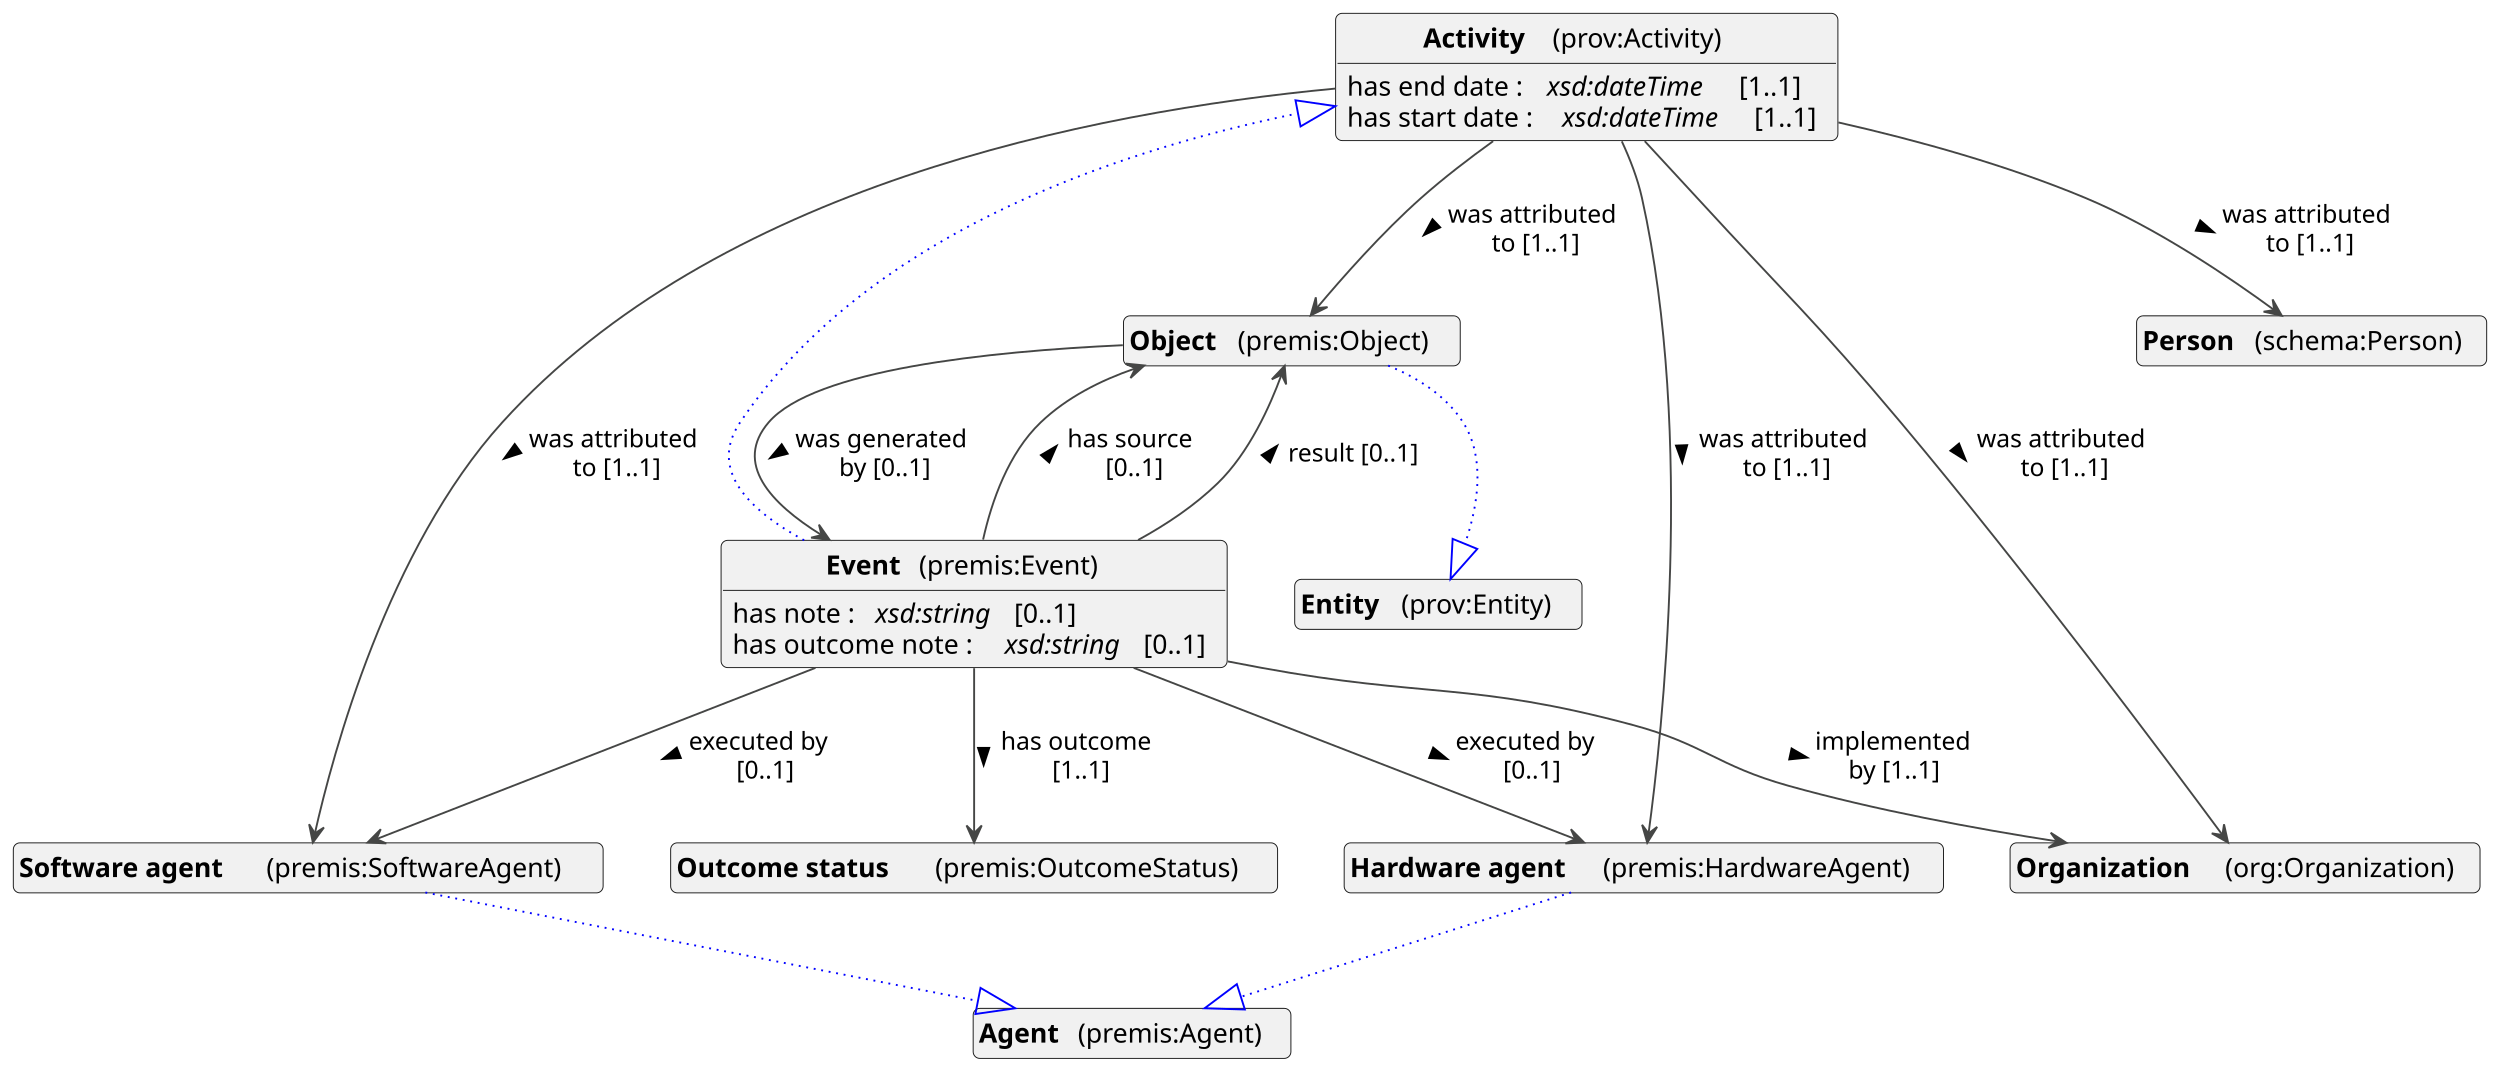
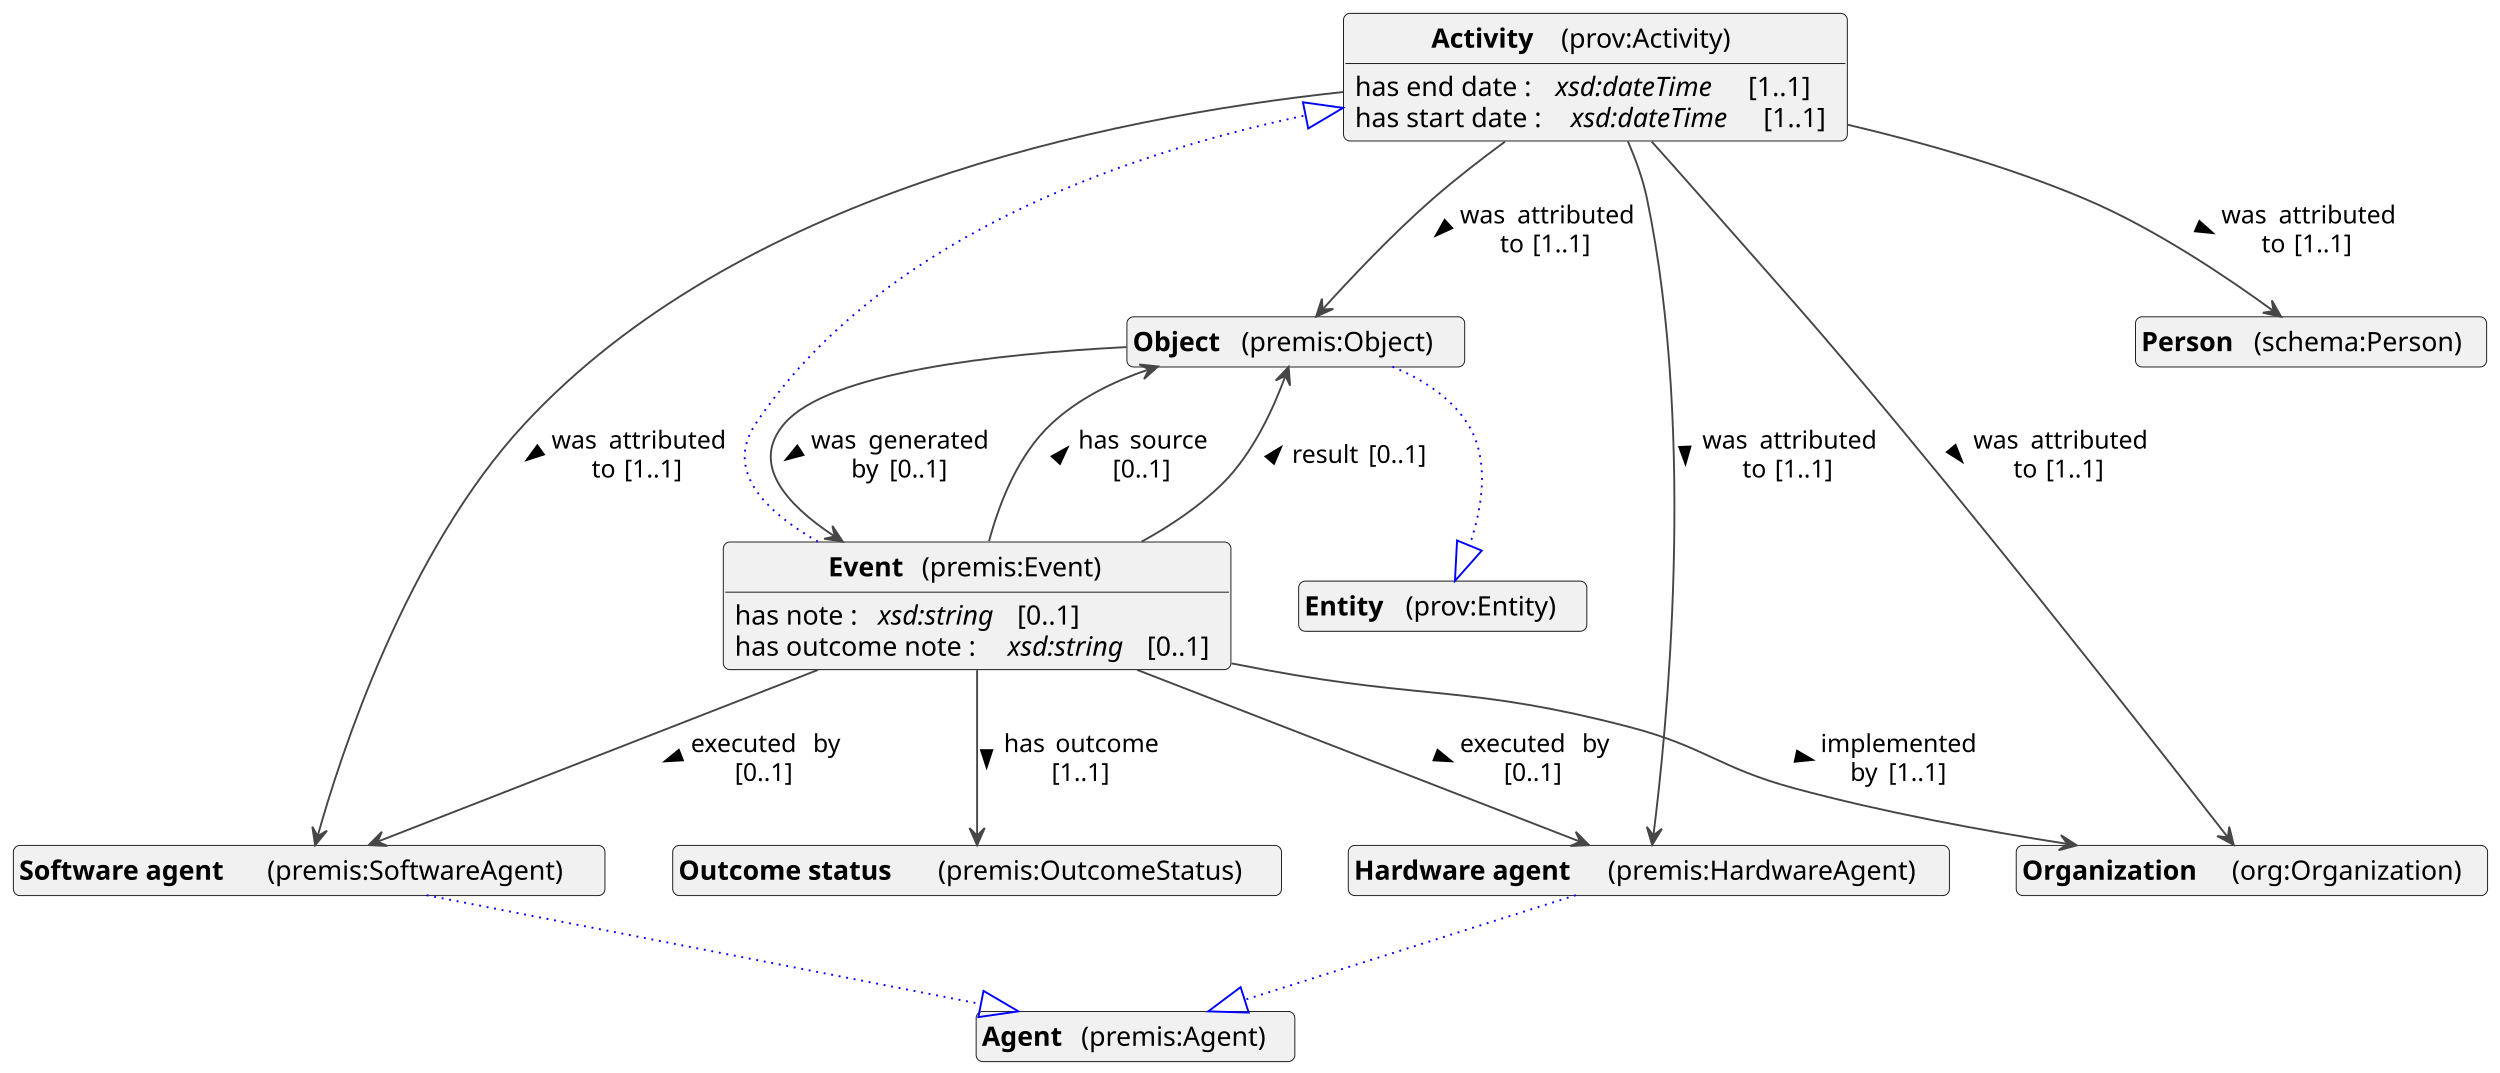
- <svg xmlns="http://www.w3.org/2000/svg" xmlns:xlink="http://www.w3.org/1999/xlink" contentStyleType="text/css" height="562px" preserveAspectRatio="none" style="width:1314px;height:562px;background:#FFFFFF;" version="1.1" viewBox="0 0 1314 562" width="1314px" zoomAndPan="magnify">
+ <svg xmlns="http://www.w3.org/2000/svg" xmlns:xlink="http://www.w3.org/1999/xlink" contentStyleType="text/css" height="562px" preserveAspectRatio="none" style="width:1310px;height:562px;background:#FFFFFF;" version="1.1" viewBox="0 0 1310 562" width="1310px" zoomAndPan="magnify">
  <defs />
  <g>
    <a href="#prov%3AActivity" target="_top" title="#prov%3AActivity" xlink:actuate="onRequest" xlink:href="#prov%3AActivity" xlink:show="new" xlink:title="#prov%3AActivity" xlink:type="simple">
      <g id="elem_prov_Activity">
-         <rect codeLine="15" fill="#F1F1F1" height="66.891" id="prov_Activity" rx="3.5" ry="3.5" style="stroke:#181818;stroke-width:0.5;" width="264" x="702" y="7" />
-         <text fill="#000000" font-family="sans-serif" font-size="14" font-weight="bold" lengthAdjust="spacing" textLength="64" x="748" y="24.995">Activity</text>
-         <text fill="#000000" font-family="sans-serif" font-size="14" lengthAdjust="spacing" textLength="104" x="816" y="24.995">(prov:Activity)</text>
-         <line style="stroke:#181818;stroke-width:0.5;" x1="703" x2="965" y1="33.297" y2="33.297" />
-         <text fill="#000000" font-family="sans-serif" font-size="14" lengthAdjust="spacing" textLength="101" x="708" y="50.292">has end date :</text>
-         <text fill="#000000" font-family="sans-serif" font-size="14" font-style="italic" lengthAdjust="spacing" textLength="97" x="813" y="50.292">xsd:dateTime</text>
-         <text fill="#000000" font-family="sans-serif" font-size="14" lengthAdjust="spacing" textLength="38" x="914" y="50.292">[1..1]</text>
-         <text fill="#000000" font-family="sans-serif" font-size="14" lengthAdjust="spacing" textLength="109" x="708" y="66.589">has start date :</text>
-         <text fill="#000000" font-family="sans-serif" font-size="14" font-style="italic" lengthAdjust="spacing" textLength="97" x="821" y="66.589">xsd:dateTime</text>
-         <text fill="#000000" font-family="sans-serif" font-size="14" lengthAdjust="spacing" textLength="38" x="922" y="66.589">[1..1]</text>
+         <rect codeLine="15" fill="#F1F1F1" height="66.891" id="prov_Activity" rx="3.5" ry="3.5" style="stroke:#181818;stroke-width:0.5;" width="264" x="704" y="7" />
+         <text fill="#000000" font-family="sans-serif" font-size="14" font-weight="bold" lengthAdjust="spacing" textLength="64" x="750" y="24.995">Activity</text>
+         <text fill="#000000" font-family="sans-serif" font-size="14" lengthAdjust="spacing" textLength="104" x="818" y="24.995">(prov:Activity)</text>
+         <line style="stroke:#181818;stroke-width:0.5;" x1="705" x2="967" y1="33.297" y2="33.297" />
+         <text fill="#000000" font-family="sans-serif" font-size="14" lengthAdjust="spacing" textLength="101" x="710" y="50.292">has end date :</text>
+         <text fill="#000000" font-family="sans-serif" font-size="14" font-style="italic" lengthAdjust="spacing" textLength="97" x="815" y="50.292">xsd:dateTime</text>
+         <text fill="#000000" font-family="sans-serif" font-size="14" lengthAdjust="spacing" textLength="38" x="916" y="50.292">[1..1]</text>
+         <text fill="#000000" font-family="sans-serif" font-size="14" lengthAdjust="spacing" textLength="109" x="710" y="66.589">has start date :</text>
+         <text fill="#000000" font-family="sans-serif" font-size="14" font-style="italic" lengthAdjust="spacing" textLength="97" x="823" y="66.589">xsd:dateTime</text>
+         <text fill="#000000" font-family="sans-serif" font-size="14" lengthAdjust="spacing" textLength="38" x="924" y="66.589">[1..1]</text>
      </g>
    </a>
    <a href="#premis%3AEvent" target="_top" title="#premis%3AEvent" xlink:actuate="onRequest" xlink:href="#premis%3AEvent" xlink:show="new" xlink:title="#premis%3AEvent" xlink:type="simple">
      <g id="elem_premis_Event">
        <rect codeLine="14" fill="#F1F1F1" height="66.891" id="premis_Event" rx="3.5" ry="3.5" style="stroke:#181818;stroke-width:0.5;" width="266" x="379" y="284" />
        <text fill="#000000" font-family="sans-serif" font-size="14" font-weight="bold" lengthAdjust="spacing" textLength="45" x="434" y="301.995">Event</text>
        <text fill="#000000" font-family="sans-serif" font-size="14" lengthAdjust="spacing" textLength="107" x="483" y="301.995">(premis:Event)</text>
        <line style="stroke:#181818;stroke-width:0.5;" x1="380" x2="644" y1="310.297" y2="310.297" />
        <text fill="#000000" font-family="sans-serif" font-size="14" lengthAdjust="spacing" textLength="71" x="385" y="327.292">has note :</text>
        <text fill="#000000" font-family="sans-serif" font-size="14" font-style="italic" lengthAdjust="spacing" textLength="69" x="460" y="327.292">xsd:string</text>
        <text fill="#000000" font-family="sans-serif" font-size="14" lengthAdjust="spacing" textLength="38" x="533" y="327.292">[0..1]</text>
        <text fill="#000000" font-family="sans-serif" font-size="14" lengthAdjust="spacing" textLength="139" x="385" y="343.589">has outcome note :</text>
        <text fill="#000000" font-family="sans-serif" font-size="14" font-style="italic" lengthAdjust="spacing" textLength="69" x="528" y="343.589">xsd:string</text>
        <text fill="#000000" font-family="sans-serif" font-size="14" lengthAdjust="spacing" textLength="38" x="601" y="343.589">[0..1]</text>
      </g>
    </a>
    <a href="#premis%3AObject" target="_top" title="#premis%3AObject" xlink:actuate="onRequest" xlink:href="#premis%3AObject" xlink:show="new" xlink:title="#premis%3AObject" xlink:type="simple">
      <g id="elem_premis_Object">
        <rect codeLine="16" fill="#F1F1F1" height="26.297" id="premis_Object" rx="3.5" ry="3.5" style="stroke:#181818;stroke-width:0.5;" width="177" x="590.5" y="166" />
        <text fill="#000000" font-family="sans-serif" font-size="14" font-weight="bold" lengthAdjust="spacing" textLength="53" x="593.5" y="183.995">Object</text>
        <text fill="#000000" font-family="sans-serif" font-size="14" lengthAdjust="spacing" textLength="114" x="650.5" y="183.995">(premis:Object)</text>
      </g>
    </a>
    <a href="#prov%3AEntity" target="_top" title="#prov%3AEntity" xlink:actuate="onRequest" xlink:href="#prov%3AEntity" xlink:show="new" xlink:title="#prov%3AEntity" xlink:type="simple">
      <g id="elem_prov_Entity">
        <rect codeLine="17" fill="#F1F1F1" height="26.297" id="prov_Entity" rx="3.5" ry="3.5" style="stroke:#181818;stroke-width:0.5;" width="151" x="680.5" y="304.5" />
        <text fill="#000000" font-family="sans-serif" font-size="14" font-weight="bold" lengthAdjust="spacing" textLength="49" x="683.5" y="322.495">Entity</text>
        <text fill="#000000" font-family="sans-serif" font-size="14" lengthAdjust="spacing" textLength="92" x="736.5" y="322.495">(prov:Entity)</text>
      </g>
    </a>
+     <a href="#premis%3AOutcomeStatus" target="_top" title="#premis%3AOutcomeStatus" xlink:actuate="onRequest" xlink:href="#premis%3AOutcomeStatus" xlink:show="new" xlink:title="#premis%3AOutcomeStatus" xlink:type="simple">
+       <g id="elem_premis_OutcomeStatus">
+         <rect codeLine="18" fill="#F1F1F1" height="26.297" id="premis_OutcomeStatus" rx="3.5" ry="3.5" style="stroke:#181818;stroke-width:0.5;" width="319" x="352.5" y="443" />
+         <text fill="#000000" font-family="sans-serif" font-size="14" font-weight="bold" lengthAdjust="spacing" textLength="132" x="355.5" y="460.995">Outcome status</text>
+         <text fill="#000000" font-family="sans-serif" font-size="14" lengthAdjust="spacing" textLength="177" x="491.5" y="460.995">(premis:OutcomeStatus)</text>
+       </g>
+     </a>
    <a href="#schema%3APerson" target="_top" title="#schema%3APerson" xlink:actuate="onRequest" xlink:href="#schema%3APerson" xlink:show="new" xlink:title="#schema%3APerson" xlink:type="simple">
      <g id="elem_schema_Person">
-         <rect codeLine="18" fill="#F1F1F1" height="26.297" id="schema_Person" rx="3.5" ry="3.5" style="stroke:#181818;stroke-width:0.5;" width="184" x="1123" y="166" />
-         <text fill="#000000" font-family="sans-serif" font-size="14" font-weight="bold" lengthAdjust="spacing" textLength="55" x="1126" y="183.995">Person</text>
-         <text fill="#000000" font-family="sans-serif" font-size="14" lengthAdjust="spacing" textLength="119" x="1185" y="183.995">(schema:Person)</text>
-       </g>
-     </a>
-     <a href="#premis%3AOutcomeStatus" target="_top" title="#premis%3AOutcomeStatus" xlink:actuate="onRequest" xlink:href="#premis%3AOutcomeStatus" xlink:show="new" xlink:title="#premis%3AOutcomeStatus" xlink:type="simple">
-       <g id="elem_premis_OutcomeStatus">
-         <rect codeLine="19" fill="#F1F1F1" height="26.297" id="premis_OutcomeStatus" rx="3.5" ry="3.5" style="stroke:#181818;stroke-width:0.5;" width="319" x="352.5" y="443" />
-         <text fill="#000000" font-family="sans-serif" font-size="14" font-weight="bold" lengthAdjust="spacing" textLength="132" x="355.5" y="460.995">Outcome status</text>
-         <text fill="#000000" font-family="sans-serif" font-size="14" lengthAdjust="spacing" textLength="177" x="491.5" y="460.995">(premis:OutcomeStatus)</text>
+         <rect codeLine="19" fill="#F1F1F1" height="26.297" id="schema_Person" rx="3.5" ry="3.5" style="stroke:#181818;stroke-width:0.5;" width="184" x="1119" y="166" />
+         <text fill="#000000" font-family="sans-serif" font-size="14" font-weight="bold" lengthAdjust="spacing" textLength="55" x="1122" y="183.995">Person</text>
+         <text fill="#000000" font-family="sans-serif" font-size="14" lengthAdjust="spacing" textLength="119" x="1181" y="183.995">(schema:Person)</text>
      </g>
    </a>
    <a href="#org%3AOrganization" target="_top" title="#org%3AOrganization" xlink:actuate="onRequest" xlink:href="#org%3AOrganization" xlink:show="new" xlink:title="#org%3AOrganization" xlink:type="simple">
      <g id="elem_org_Organization">
        <rect codeLine="20" fill="#F1F1F1" height="26.297" id="org_Organization" rx="3.5" ry="3.5" style="stroke:#181818;stroke-width:0.5;" width="247" x="1056.5" y="443" />
        <text fill="#000000" font-family="sans-serif" font-size="14" font-weight="bold" lengthAdjust="spacing" textLength="106" x="1059.5" y="460.995">Organization</text>
        <text fill="#000000" font-family="sans-serif" font-size="14" lengthAdjust="spacing" textLength="131" x="1169.5" y="460.995">(org:Organization)</text>
      </g>
    </a>
    <a href="#premis%3ASoftwareAgent" target="_top" title="#premis%3ASoftwareAgent" xlink:actuate="onRequest" xlink:href="#premis%3ASoftwareAgent" xlink:show="new" xlink:title="#premis%3ASoftwareAgent" xlink:type="simple">
      <g id="elem_premis_SoftwareAgent">
        <rect codeLine="21" fill="#F1F1F1" height="26.297" id="premis_SoftwareAgent" rx="3.5" ry="3.5" style="stroke:#181818;stroke-width:0.5;" width="310" x="7" y="443" />
        <text fill="#000000" font-family="sans-serif" font-size="14" font-weight="bold" lengthAdjust="spacing" textLength="126" x="10" y="460.995">Software agent</text>
        <text fill="#000000" font-family="sans-serif" font-size="14" lengthAdjust="spacing" textLength="174" x="140" y="460.995">(premis:SoftwareAgent)</text>
      </g>
    </a>
    <a href="#premis%3AAgent" target="_top" title="#premis%3AAgent" xlink:actuate="onRequest" xlink:href="#premis%3AAgent" xlink:show="new" xlink:title="#premis%3AAgent" xlink:type="simple">
      <g id="elem_premis_Agent">
        <rect codeLine="24" fill="#F1F1F1" height="26.297" id="premis_Agent" rx="3.5" ry="3.5" style="stroke:#181818;stroke-width:0.5;" width="167" x="511.5" y="530" />
        <text fill="#000000" font-family="sans-serif" font-size="14" font-weight="bold" lengthAdjust="spacing" textLength="48" x="514.5" y="547.995">Agent</text>
        <text fill="#000000" font-family="sans-serif" font-size="14" lengthAdjust="spacing" textLength="109" x="566.5" y="547.995">(premis:Agent)</text>
      </g>
    </a>
    <a href="#premis%3AHardwareAgent" target="_top" title="#premis%3AHardwareAgent" xlink:actuate="onRequest" xlink:href="#premis%3AHardwareAgent" xlink:show="new" xlink:title="#premis%3AHardwareAgent" xlink:type="simple">
      <g id="elem_premis_HardwareAgent">
        <rect codeLine="23" fill="#F1F1F1" height="26.297" id="premis_HardwareAgent" rx="3.5" ry="3.5" style="stroke:#181818;stroke-width:0.5;" width="315" x="706.5" y="443" />
        <text fill="#000000" font-family="sans-serif" font-size="14" font-weight="bold" lengthAdjust="spacing" textLength="129" x="709.5" y="460.995">Hardware agent</text>
        <text fill="#000000" font-family="sans-serif" font-size="14" lengthAdjust="spacing" textLength="176" x="842.5" y="460.995">(premis:HardwareAgent)</text>
      </g>
    </a>
    <g id="link_prov_Activity_premis_Object">
-       <path codeLine="33" d="M784.785,74.195 C772.075,83.346 758.69,93.637 747,104 C726.473,122.197 705.512,145.953 692.392,161.577 " fill="none" id="prov_Activity-to-premis_Object" style="stroke:#454645;stroke-width:1.0;" />
-       <polygon fill="#454645" points="688.906,165.757,697.742,161.408,692.109,161.917,691.599,156.284,688.906,165.757" style="stroke:#454645;stroke-width:1.0;" />
-       <polygon fill="#000000" points="748.367,123.569,756.958,119.489,752.919,115.218,748.367,123.569" style="stroke:#000000;stroke-width:1.0;" />
-       <text fill="#000000" font-family="sans-serif" font-size="13" lengthAdjust="spacing" textLength="93" x="761" y="117.067">was attributed</text>
-       <text fill="#000000" font-family="sans-serif" font-size="13" lengthAdjust="spacing" textLength="51" x="784" y="132.2">to [1..1]</text>
+       <path codeLine="33" d="M788.605,74.217 C776.055,83.449 762.74,93.774 751,104 C729.568,122.667 707.063,146.599 693.037,162.113 " fill="none" id="prov_Activity-to-premis_Object" style="stroke:#454645;stroke-width:1.0;" />
+       <polygon fill="#454645" points="689.659,165.867,698.651,161.85,693.002,162.149,692.703,156.5,689.659,165.867" style="stroke:#454645;stroke-width:1.0;" />
+       <polygon fill="#000000" points="752.32,123.517,760.967,119.558,756.988,115.231,752.32,123.517" style="stroke:#000000;stroke-width:1.0;" />
+       <text fill="#000000" font-family="sans-serif" font-size="13" lengthAdjust="spacing" textLength="26" x="765" y="117.067">was</text>
+       <text fill="#000000" font-family="sans-serif" font-size="13" lengthAdjust="spacing" textLength="4" x="791" y="117.067"> </text>
+       <text fill="#000000" font-family="sans-serif" font-size="13" lengthAdjust="spacing" textLength="63" x="795" y="117.067">attributed</text>
+       <text fill="#000000" font-family="sans-serif" font-size="13" lengthAdjust="spacing" textLength="13" x="786" y="132.2">to</text>
+       <text fill="#000000" font-family="sans-serif" font-size="13" lengthAdjust="spacing" textLength="4" x="799" y="132.2"> </text>
+       <text fill="#000000" font-family="sans-serif" font-size="13" lengthAdjust="spacing" textLength="34" x="803" y="132.2">[1..1]</text>
    </g>
    <g id="link_prov_Activity_schema_Person">
-       <path codeLine="34" d="M966.225,64.347 C1008.6,73.947 1055.11,86.94 1096,104 C1133.41,119.609 1172.54,146.249 1195.3,162.948 " fill="none" id="prov_Activity-to-schema_Person" style="stroke:#454645;stroke-width:1.0;" />
-       <polygon fill="#454645" points="1199.35,165.945,1194.49,157.379,1195.329,162.973,1189.735,163.812,1199.35,165.945" style="stroke:#454645;stroke-width:1.0;" />
-       <polygon fill="#000000" points="1163.593,122.11,1156.446,115.834,1154.122,121.233,1163.593,122.11" style="stroke:#000000;stroke-width:1.0;" />
-       <text fill="#000000" font-family="sans-serif" font-size="13" lengthAdjust="spacing" textLength="93" x="1168" y="117.067">was attributed</text>
-       <text fill="#000000" font-family="sans-serif" font-size="13" lengthAdjust="spacing" textLength="51" x="1191" y="132.2">to [1..1]</text>
+       <path codeLine="34" d="M968.145,65.351 C1008.74,74.895 1052.99,87.603 1092,104 C1129.37,119.708 1168.51,146.318 1191.28,162.984 " fill="none" id="prov_Activity-to-schema_Person" style="stroke:#454645;stroke-width:1.0;" />
+       <polygon fill="#454645" points="1195.34,165.975,1190.455,157.423,1191.31,163.015,1185.719,163.871,1195.34,165.975" style="stroke:#454645;stroke-width:1.0;" />
+       <polygon fill="#000000" points="1159.581,122.137,1152.472,115.819,1150.116,121.204,1159.581,122.137" style="stroke:#000000;stroke-width:1.0;" />
+       <text fill="#000000" font-family="sans-serif" font-size="13" lengthAdjust="spacing" textLength="26" x="1164" y="117.067">was</text>
+       <text fill="#000000" font-family="sans-serif" font-size="13" lengthAdjust="spacing" textLength="4" x="1190" y="117.067"> </text>
+       <text fill="#000000" font-family="sans-serif" font-size="13" lengthAdjust="spacing" textLength="63" x="1194" y="117.067">attributed</text>
+       <text fill="#000000" font-family="sans-serif" font-size="13" lengthAdjust="spacing" textLength="13" x="1185" y="132.2">to</text>
+       <text fill="#000000" font-family="sans-serif" font-size="13" lengthAdjust="spacing" textLength="4" x="1198" y="132.2"> </text>
+       <text fill="#000000" font-family="sans-serif" font-size="13" lengthAdjust="spacing" textLength="34" x="1202" y="132.2">[1..1]</text>
    </g>
    <g id="link_prov_Activity_org_Organization">
-       <path codeLine="35" d="M864.474,74.196 C873.37,83.779 883.094,94.291 892,104 C939.857,156.17 953.474,167.784 999,222 C1065.31,300.97 1139.26,399.827 1167.83,438.458 " fill="none" id="prov_Activity-to-org_Organization" style="stroke:#454645;stroke-width:1.0;" />
-       <polygon fill="#454645" points="1171.08,442.865,1168.943,433.251,1168.106,438.846,1162.512,438.009,1171.08,442.865" style="stroke:#454645;stroke-width:1.0;" />
-       <polygon fill="#000000" points="1033.2,241.975,1029.67,233.144,1025.153,236.905,1033.2,241.975" style="stroke:#000000;stroke-width:1.0;" />
-       <text fill="#000000" font-family="sans-serif" font-size="13" lengthAdjust="spacing" textLength="93" x="1039" y="235.067">was attributed</text>
-       <text fill="#000000" font-family="sans-serif" font-size="13" lengthAdjust="spacing" textLength="51" x="1062" y="250.2">to [1..1]</text>
+       <path codeLine="35" d="M865.464,74.164 C874.055,83.746 883.434,94.266 892,104 C937.798,156.039 949.701,168.679 994,222 C1060.43,301.957 1137.11,399.862 1167.07,438.344 " fill="none" id="prov_Activity-to-org_Organization" style="stroke:#454645;stroke-width:1.0;" />
+       <polygon fill="#454645" points="1170.48,442.737,1168.107,433.178,1167.408,438.792,1161.795,438.093,1170.48,442.737" style="stroke:#454645;stroke-width:1.0;" />
+       <polygon fill="#000000" points="1028.189,241.984,1024.683,233.143,1020.156,236.892,1028.189,241.984" style="stroke:#000000;stroke-width:1.0;" />
+       <text fill="#000000" font-family="sans-serif" font-size="13" lengthAdjust="spacing" textLength="26" x="1034" y="235.067">was</text>
+       <text fill="#000000" font-family="sans-serif" font-size="13" lengthAdjust="spacing" textLength="4" x="1060" y="235.067"> </text>
+       <text fill="#000000" font-family="sans-serif" font-size="13" lengthAdjust="spacing" textLength="63" x="1064" y="235.067">attributed</text>
+       <text fill="#000000" font-family="sans-serif" font-size="13" lengthAdjust="spacing" textLength="13" x="1055" y="250.2">to</text>
+       <text fill="#000000" font-family="sans-serif" font-size="13" lengthAdjust="spacing" textLength="4" x="1068" y="250.2"> </text>
+       <text fill="#000000" font-family="sans-serif" font-size="13" lengthAdjust="spacing" textLength="34" x="1072" y="250.2">[1..1]</text>
    </g>
    <g id="link_prov_Activity_premis_SoftwareAgent">
-       <path codeLine="36" d="M701.893,46.553 C571.473,58.903 375.813,98.494 264,222 C203.749,288.553 174.865,396.349 165.528,437.907 " fill="none" id="prov_Activity-to-premis_SoftwareAgent" style="stroke:#454645;stroke-width:1.0;" />
-       <polygon fill="#454645" points="164.436,442.867,170.276,434.937,165.51,437.984,162.463,433.218,164.436,442.867" style="stroke:#454645;stroke-width:1.0;" />
-       <polygon fill="#000000" points="264.961,241.08,274,238.123,270.536,233.374,264.961,241.08" style="stroke:#000000;stroke-width:1.0;" />
-       <text fill="#000000" font-family="sans-serif" font-size="13" lengthAdjust="spacing" textLength="93" x="278" y="235.067">was attributed</text>
-       <text fill="#000000" font-family="sans-serif" font-size="13" lengthAdjust="spacing" textLength="51" x="301" y="250.2">to [1..1]</text>
+       <path codeLine="36" d="M703.718,48.224 C575.945,61.955 385.939,102.669 275,222 C212.766,288.941 178.112,396.509 166.482,437.956 " fill="none" id="prov_Activity-to-premis_SoftwareAgent" style="stroke:#454645;stroke-width:1.0;" />
+       <polygon fill="#454645" points="165.116,442.903,171.366,435.291,166.446,438.083,163.654,433.163,165.116,442.903" style="stroke:#454645;stroke-width:1.0;" />
+       <polygon fill="#000000" points="275.953,241.069,285,238.136,281.548,233.379,275.953,241.069" style="stroke:#000000;stroke-width:1.0;" />
+       <text fill="#000000" font-family="sans-serif" font-size="13" lengthAdjust="spacing" textLength="26" x="289" y="235.067">was</text>
+       <text fill="#000000" font-family="sans-serif" font-size="13" lengthAdjust="spacing" textLength="4" x="315" y="235.067"> </text>
+       <text fill="#000000" font-family="sans-serif" font-size="13" lengthAdjust="spacing" textLength="63" x="319" y="235.067">attributed</text>
+       <text fill="#000000" font-family="sans-serif" font-size="13" lengthAdjust="spacing" textLength="13" x="310" y="250.2">to</text>
+       <text fill="#000000" font-family="sans-serif" font-size="13" lengthAdjust="spacing" textLength="4" x="323" y="250.2"> </text>
+       <text fill="#000000" font-family="sans-serif" font-size="13" lengthAdjust="spacing" textLength="34" x="327" y="250.2">[1..1]</text>
    </g>
    <g id="link_prov_Activity_premis_HardwareAgent">
-       <path codeLine="37" d="M852.429,74.294 C856.764,83.609 860.769,93.958 863,104 C890.865,229.41 873.514,386.304 866.521,437.779 " fill="none" id="prov_Activity-to-premis_HardwareAgent" style="stroke:#454645;stroke-width:1.0;" />
-       <polygon fill="#454645" points="865.801,442.979,870.997,434.613,866.487,438.026,863.073,433.515,865.801,442.979" style="stroke:#454645;stroke-width:1.0;" />
-       <polygon fill="#000000" points="884.194,243.129,886.78,233.977,880.907,234.205,884.194,243.129" style="stroke:#000000;stroke-width:1.0;" />
-       <text fill="#000000" font-family="sans-serif" font-size="13" lengthAdjust="spacing" textLength="93" x="893" y="235.067">was attributed</text>
-       <text fill="#000000" font-family="sans-serif" font-size="13" lengthAdjust="spacing" textLength="51" x="916" y="250.2">to [1..1]</text>
+       <path codeLine="37" d="M853.023,74.089 C857.114,83.49 860.903,93.933 863,104 C889.132,229.482 872.998,385.714 866.41,437.458 " fill="none" id="prov_Activity-to-premis_HardwareAgent" style="stroke:#454645;stroke-width:1.0;" />
+       <polygon fill="#454645" points="865.731,442.691,870.857,434.281,866.375,437.733,862.924,433.251,865.731,442.691" style="stroke:#454645;stroke-width:1.0;" />
+       <polygon fill="#000000" points="883.184,243.129,885.788,233.982,879.914,234.199,883.184,243.129" style="stroke:#000000;stroke-width:1.0;" />
+       <text fill="#000000" font-family="sans-serif" font-size="13" lengthAdjust="spacing" textLength="26" x="892" y="235.067">was</text>
+       <text fill="#000000" font-family="sans-serif" font-size="13" lengthAdjust="spacing" textLength="4" x="918" y="235.067"> </text>
+       <text fill="#000000" font-family="sans-serif" font-size="13" lengthAdjust="spacing" textLength="63" x="922" y="235.067">attributed</text>
+       <text fill="#000000" font-family="sans-serif" font-size="13" lengthAdjust="spacing" textLength="13" x="913" y="250.2">to</text>
+       <text fill="#000000" font-family="sans-serif" font-size="13" lengthAdjust="spacing" textLength="4" x="926" y="250.2"> </text>
+       <text fill="#000000" font-family="sans-serif" font-size="13" lengthAdjust="spacing" textLength="34" x="930" y="250.2">[1..1]</text>
    </g>
    <g id="link_premis_Event_prov_Activity">
-       <path codeLine="39" d="M422.642,283.968 C393.398,268.041 372.227,246.904 389,222 C454.002,125.488 580.398,80.561 681.923,59.657 " fill="none" id="premis_Event-to-prov_Activity" style="stroke:#0000FF;stroke-width:1.0;stroke-dasharray:1.0,3.0;" />
-       <polygon fill="none" points="680.904,52.724,701.871,55.789,683.569,66.468,680.904,52.724" style="stroke:#0000FF;stroke-width:1.0;" />
+       <path codeLine="39" d="M428.547,283.802 C400.336,267.647 379.651,246.378 396,222 C459.863,126.774 583.912,81.746 684.059,60.477 " fill="none" id="premis_Event-to-prov_Activity" style="stroke:#0000FF;stroke-width:1.0;stroke-dasharray:1.0,3.0;" />
+       <polygon fill="none" points="682.759,53.598,703.745,56.532,685.51,67.325,682.759,53.598" style="stroke:#0000FF;stroke-width:1.0;" />
    </g>
    <g id="link_premis_Event_premis_SoftwareAgent">
      <path codeLine="42" d="M428.611,351.022 C355.206,379.65 251.853,419.957 197.929,440.988 " fill="none" id="premis_Event-to-premis_SoftwareAgent" style="stroke:#454645;stroke-width:1.0;" />
      <polygon fill="#454645" points="193.184,442.838,203.022,443.294,197.842,441.021,200.115,435.841,193.184,442.838" style="stroke:#454645;stroke-width:1.0;" />
      <polygon fill="#000000" points="348.342,398.95,357.837,398.401,355.701,392.925,348.342,398.95" style="stroke:#000000;stroke-width:1.0;" />
-       <text fill="#000000" font-family="sans-serif" font-size="13" lengthAdjust="spacing" textLength="80" x="362" y="394.067">executed by</text>
-       <text fill="#000000" font-family="sans-serif" font-size="13" lengthAdjust="spacing" textLength="34" x="387" y="409.2">[0..1]</text>
+       <text fill="#000000" font-family="sans-serif" font-size="13" lengthAdjust="spacing" textLength="60" x="362" y="394.067">executed</text>
+       <text fill="#000000" font-family="sans-serif" font-size="13" lengthAdjust="spacing" textLength="4" x="422" y="394.067"> </text>
+       <text fill="#000000" font-family="sans-serif" font-size="13" lengthAdjust="spacing" textLength="16" x="426" y="394.067">by</text>
+       <text fill="#000000" font-family="sans-serif" font-size="13" lengthAdjust="spacing" textLength="34" x="385" y="409.2">[0..1]</text>
    </g>
    <g id="link_premis_Event_premis_HardwareAgent">
      <path codeLine="43" d="M595.866,351.022 C669.69,379.65 773.633,419.957 827.866,440.988 " fill="none" id="premis_Event-to-premis_HardwareAgent" style="stroke:#454645;stroke-width:1.0;" />
      <polygon fill="#454645" points="832.638,442.838,825.694,435.853,827.977,441.029,822.801,443.312,832.638,442.838" style="stroke:#454645;stroke-width:1.0;" />
      <polygon fill="#000000" points="760.662,398.941,753.291,392.93,751.166,398.41,760.662,398.941" style="stroke:#000000;stroke-width:1.0;" />
-       <text fill="#000000" font-family="sans-serif" font-size="13" lengthAdjust="spacing" textLength="80" x="765" y="394.067">executed by</text>
-       <text fill="#000000" font-family="sans-serif" font-size="13" lengthAdjust="spacing" textLength="34" x="790" y="409.2">[0..1]</text>
+       <text fill="#000000" font-family="sans-serif" font-size="13" lengthAdjust="spacing" textLength="60" x="765" y="394.067">executed</text>
+       <text fill="#000000" font-family="sans-serif" font-size="13" lengthAdjust="spacing" textLength="4" x="825" y="394.067"> </text>
+       <text fill="#000000" font-family="sans-serif" font-size="13" lengthAdjust="spacing" textLength="16" x="829" y="394.067">by</text>
+       <text fill="#000000" font-family="sans-serif" font-size="13" lengthAdjust="spacing" textLength="34" x="788" y="409.2">[0..1]</text>
    </g>
    <g id="link_premis_Event_premis_OutcomeStatus">
      <path codeLine="47" d="M512,351.195 C512,378.389 512,416.03 512,437.717 " fill="none" id="premis_Event-to-premis_OutcomeStatus" style="stroke:#454645;stroke-width:1.0;" />
      <polygon fill="#454645" points="512,442.871,516,433.871,512,437.871,508,433.871,512,442.871" style="stroke:#454645;stroke-width:1.0;" />
      <polygon fill="#000000" points="517,402.133,519.939,393.088,514.061,393.088,517,402.133" style="stroke:#000000;stroke-width:1.0;" />
-       <text fill="#000000" font-family="sans-serif" font-size="13" lengthAdjust="spacing" textLength="84" x="526" y="394.067">has outcome</text>
-       <text fill="#000000" font-family="sans-serif" font-size="13" lengthAdjust="spacing" textLength="34" x="553" y="409.2">[1..1]</text>
+       <text fill="#000000" font-family="sans-serif" font-size="13" lengthAdjust="spacing" textLength="23" x="526" y="394.067">has</text>
+       <text fill="#000000" font-family="sans-serif" font-size="13" lengthAdjust="spacing" textLength="4" x="549" y="394.067"> </text>
+       <text fill="#000000" font-family="sans-serif" font-size="13" lengthAdjust="spacing" textLength="57" x="553" y="394.067">outcome</text>
+       <text fill="#000000" font-family="sans-serif" font-size="13" lengthAdjust="spacing" textLength="34" x="551" y="409.2">[1..1]</text>
    </g>
    <g id="link_premis_Event_premis_Object">
-       <path codeLine="51" d="M516.715,283.598 C521.246,263.319 530.041,238.186 547,222 C560.676,208.948 578.399,199.951 596.395,193.75 " fill="none" id="premis_Event-to-premis_Object" style="stroke:#454645;stroke-width:1.0;" />
-       <polygon fill="#454645" points="601.475,192.074,591.675,191.096,596.727,193.641,594.182,198.693,601.475,192.074" style="stroke:#454645;stroke-width:1.0;" />
-       <polygon fill="#000000" points="555.317,234.392,547.117,239.209,551.515,243.109,555.317,234.392" style="stroke:#000000;stroke-width:1.0;" />
-       <text fill="#000000" font-family="sans-serif" font-size="13" lengthAdjust="spacing" textLength="70" x="561" y="235.067">has source</text>
-       <text fill="#000000" font-family="sans-serif" font-size="13" lengthAdjust="spacing" textLength="34" x="581" y="250.2">[0..1]</text>
+       <path codeLine="51" d="M518.254,283.594 C523.701,263.314 533.569,238.18 551,222 C565.101,208.91 583.358,199.896 601.642,193.69 " fill="none" id="premis_Event-to-premis_Object" style="stroke:#454645;stroke-width:1.0;" />
+       <polygon fill="#454645" points="606.797,192.013,597.001,190.994,602.042,193.56,599.476,198.602,606.797,192.013" style="stroke:#454645;stroke-width:1.0;" />
+       <polygon fill="#000000" points="559.4,234.467,551.094,239.1,555.404,243.097,559.4,234.467" style="stroke:#000000;stroke-width:1.0;" />
+       <text fill="#000000" font-family="sans-serif" font-size="13" lengthAdjust="spacing" textLength="23" x="565" y="235.067">has</text>
+       <text fill="#000000" font-family="sans-serif" font-size="13" lengthAdjust="spacing" textLength="4" x="588" y="235.067"> </text>
+       <text fill="#000000" font-family="sans-serif" font-size="13" lengthAdjust="spacing" textLength="43" x="592" y="235.067">source</text>
+       <text fill="#000000" font-family="sans-serif" font-size="13" lengthAdjust="spacing" textLength="34" x="583" y="250.2">[0..1]</text>
    </g>
    <g id="link_premis_Event_premis_Object">
      <path codeLine="55" d="M598.172,283.827 C613.237,275.603 627.927,265.706 640,254 C656.535,237.967 667.55,213.399 673.539,197.024 " fill="none" id="premis_Event-to-premis_Object-1" style="stroke:#454645;stroke-width:1.0;" />
      <polygon fill="#454645" points="675.237,192.224,668.465,199.375,673.57,196.938,676.008,202.043,675.237,192.224" style="stroke:#454645;stroke-width:1.0;" />
      <polygon fill="#000000" points="671.278,234.291,663.129,239.194,667.567,243.048,671.278,234.291" style="stroke:#000000;stroke-width:1.0;" />
-       <text fill="#000000" font-family="sans-serif" font-size="13" lengthAdjust="spacing" textLength="74" x="677" y="242.567">result [0..1]</text>
+       <text fill="#000000" font-family="sans-serif" font-size="13" lengthAdjust="spacing" textLength="36" x="677" y="242.567">result</text>
+       <text fill="#000000" font-family="sans-serif" font-size="13" lengthAdjust="spacing" textLength="4" x="713" y="242.567"> </text>
+       <text fill="#000000" font-family="sans-serif" font-size="13" lengthAdjust="spacing" textLength="34" x="717" y="242.567">[0..1]</text>
    </g>
    <g id="link_premis_Object_premis_Event">
-       <path codeLine="60" d="M590.152,181.44 C519.166,184.696 427.758,194.338 404,222 C385.587,243.439 404.695,264.432 431.688,281.166 " fill="none" id="premis_Object-to-premis_Event" style="stroke:#454645;stroke-width:1.0;" />
-       <polygon fill="#454645" points="436.084,283.814,430.439,275.744,431.801,281.234,426.311,282.596,436.084,283.814" style="stroke:#454645;stroke-width:1.0;" />
-       <polygon fill="#000000" points="404.768,240.796,413.989,238.466,410.858,233.491,404.768,240.796" style="stroke:#000000;stroke-width:1.0;" />
-       <text fill="#000000" font-family="sans-serif" font-size="13" lengthAdjust="spacing" textLength="96" x="418" y="235.067">was generated</text>
-       <text fill="#000000" font-family="sans-serif" font-size="13" lengthAdjust="spacing" textLength="54" x="441" y="250.2">by [0..1]</text>
+       <path codeLine="60" d="M590.326,181.87 C521.439,185.419 433.885,195.249 411,222 C393.145,242.871 411.409,263.958 437.079,280.9 " fill="none" id="premis_Object-to-premis_Event" style="stroke:#454645;stroke-width:1.0;" />
+       <polygon fill="#454645" points="441.604,283.798,436.184,275.575,437.394,281.101,431.868,282.311,441.604,283.798" style="stroke:#454645;stroke-width:1.0;" />
+       <polygon fill="#000000" points="411.8,240.847,420.993,238.406,417.802,233.469,411.8,240.847" style="stroke:#000000;stroke-width:1.0;" />
+       <text fill="#000000" font-family="sans-serif" font-size="13" lengthAdjust="spacing" textLength="26" x="425" y="235.067">was</text>
+       <text fill="#000000" font-family="sans-serif" font-size="13" lengthAdjust="spacing" textLength="4" x="451" y="235.067"> </text>
+       <text fill="#000000" font-family="sans-serif" font-size="13" lengthAdjust="spacing" textLength="66" x="455" y="235.067">generated</text>
+       <text fill="#000000" font-family="sans-serif" font-size="13" lengthAdjust="spacing" textLength="16" x="446" y="250.2">by</text>
+       <text fill="#000000" font-family="sans-serif" font-size="13" lengthAdjust="spacing" textLength="4" x="462" y="250.2"> </text>
+       <text fill="#000000" font-family="sans-serif" font-size="13" lengthAdjust="spacing" textLength="34" x="466" y="250.2">[0..1]</text>
    </g>
    <g id="link_premis_Event_org_Organization">
-       <path codeLine="53" d="M645.304,347.64 C651.279,348.805 657.198,349.93 663,351 C749.233,366.899 773.314,358.258 858,381 C895.783,391.146 902.324,402.465 940,413 C985.698,425.778 1037.43,435.422 1081.13,442.225 " fill="none" id="premis_Event-to-org_Organization" style="stroke:#454645;stroke-width:1.0;" />
-       <polygon fill="#454645" points="1086.15,442.999,1077.86,437.682,1081.208,442.242,1076.648,445.59,1086.15,442.999" style="stroke:#454645;stroke-width:1.0;" />
-       <polygon fill="#000000" points="949.886,398.193,941.67,393.403,940.424,399.147,949.886,398.193" style="stroke:#000000;stroke-width:1.0;" />
+       <path codeLine="53" d="M645.308,347.617 C651.282,348.788 657.2,349.921 663,351 C747.481,366.713 770.871,359.241 854,381 C893.453,391.327 900.638,402.329 940,413 C986.486,425.602 1039.1,435.303 1083.19,442.19 " fill="none" id="premis_Event-to-org_Organization" style="stroke:#454645;stroke-width:1.0;" />
+       <polygon fill="#454645" points="1088.25,442.973,1079.975,437.633,1083.31,442.202,1078.741,445.537,1088.25,442.973" style="stroke:#454645;stroke-width:1.0;" />
+       <polygon fill="#000000" points="949.887,398.188,941.667,393.406,940.426,399.151,949.887,398.188" style="stroke:#000000;stroke-width:1.0;" />
      <text fill="#000000" font-family="sans-serif" font-size="13" lengthAdjust="spacing" textLength="85" x="954" y="394.067">implemented</text>
-       <text fill="#000000" font-family="sans-serif" font-size="13" lengthAdjust="spacing" textLength="54" x="971.5" y="409.2">by [1..1]</text>
+       <text fill="#000000" font-family="sans-serif" font-size="13" lengthAdjust="spacing" textLength="16" x="969.5" y="409.2">by</text>
+       <text fill="#000000" font-family="sans-serif" font-size="13" lengthAdjust="spacing" textLength="4" x="985.5" y="409.2"> </text>
+       <text fill="#000000" font-family="sans-serif" font-size="13" lengthAdjust="spacing" textLength="34" x="989.5" y="409.2">[1..1]</text>
    </g>
    <g id="link_premis_Object_prov_Entity">
      <path codeLine="57" d="M729.631,192.154 C744.918,198.446 760.016,207.893 769,222 C781.021,240.875 776.73,266.153 769.998,285.815 " fill="none" id="premis_Object-to-prov_Entity" style="stroke:#0000FF;stroke-width:1.0;stroke-dasharray:1.0,3.0;" />
      <polygon fill="none" points="776.452,288.526,762.391,304.379,763.497,283.218,776.452,288.526" style="stroke:#0000FF;stroke-width:1.0;" />
    </g>
    <g id="link_premis_SoftwareAgent_premis_Agent">
      <path codeLine="68" d="M223.578,469.088 C299.72,484.035 429.548,509.521 513.783,526.057 " fill="none" id="premis_SoftwareAgent-to-premis_Agent" style="stroke:#0000FF;stroke-width:1.0;stroke-dasharray:1.0,3.0;" />
      <polygon fill="none" points="515.357,519.232,533.634,529.953,512.66,532.97,515.357,519.232" style="stroke:#0000FF;stroke-width:1.0;" />
    </g>
    <g id="link_premis_HardwareAgent_premis_Agent">
      <path codeLine="71" d="M825.745,469.088 C780.442,483.403 704.548,507.385 652.241,523.913 " fill="none" id="premis_HardwareAgent-to-premis_Agent" style="stroke:#0000FF;stroke-width:1.0;stroke-dasharray:1.0,3.0;" />
      <polygon fill="none" points="654.303,530.602,633.124,529.953,650.085,517.253,654.303,530.602" style="stroke:#0000FF;stroke-width:1.0;" />
    </g>
  </g>
</svg>
